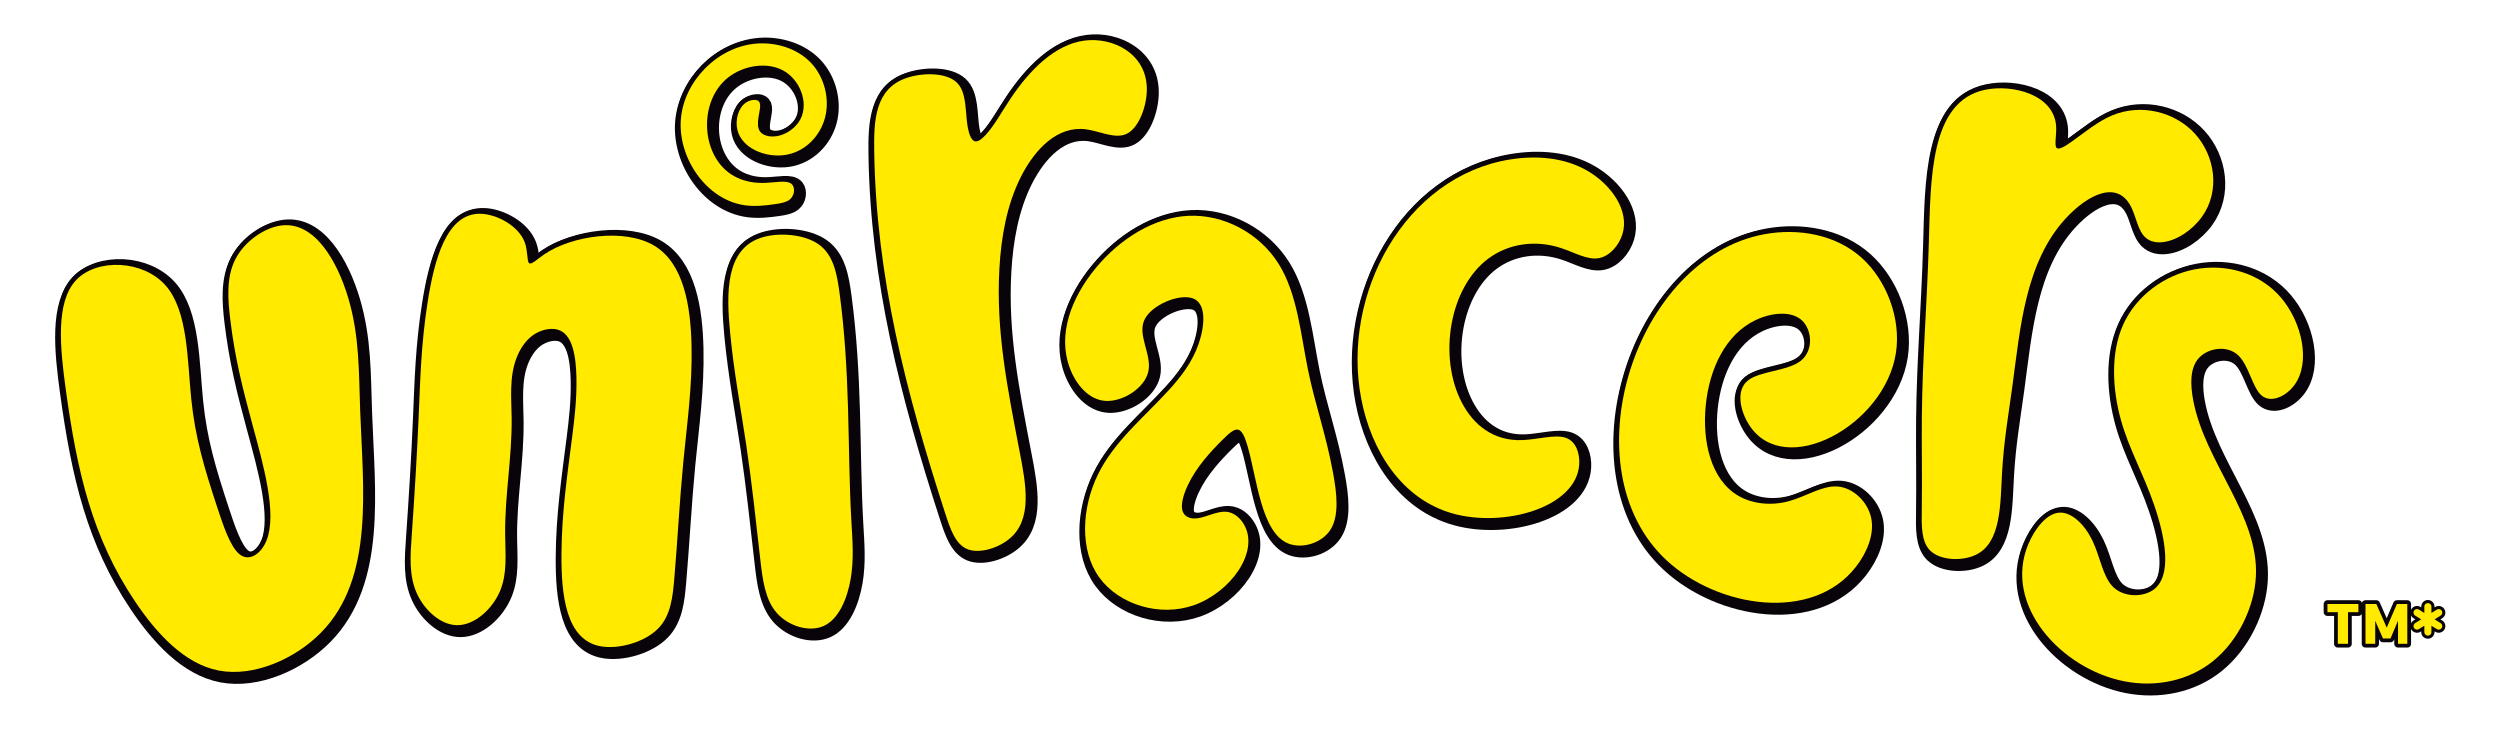
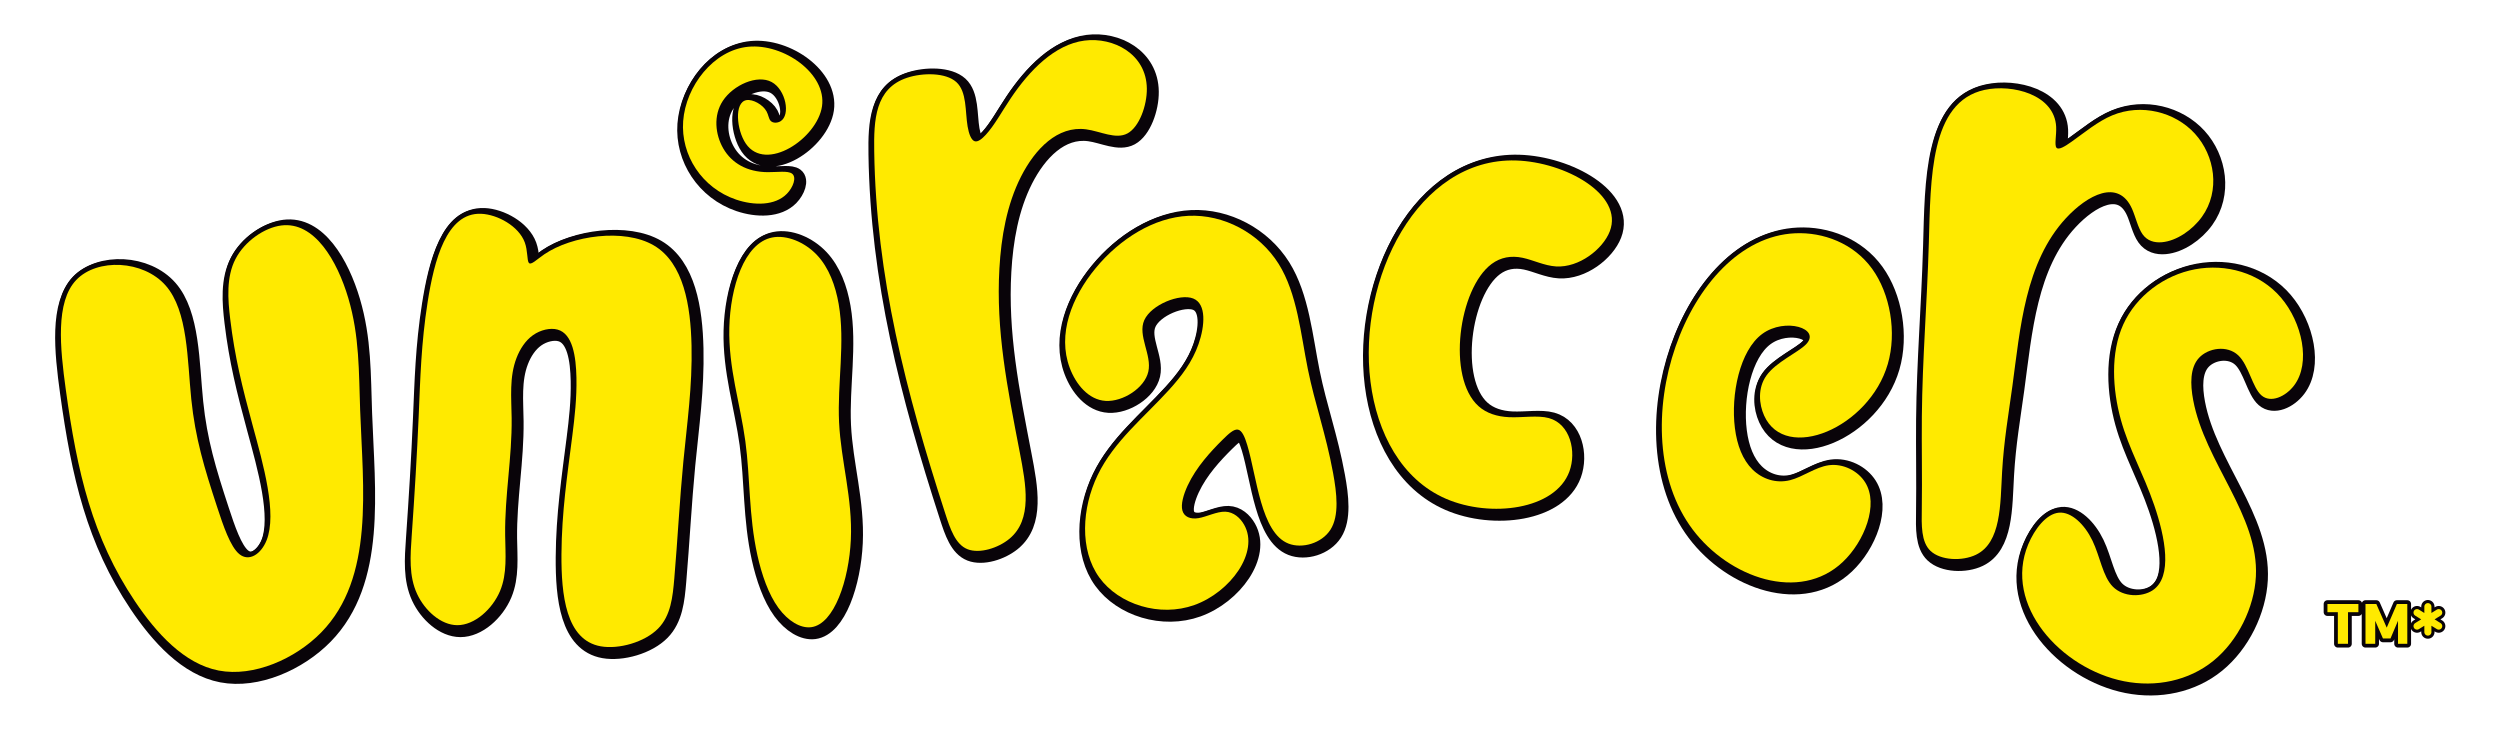
<svg xmlns="http://www.w3.org/2000/svg" viewBox="40 45 1130 335" role="img" aria-labelledby="t d">
  <defs>
    <g id="letter-outlines" fill-rule="evenodd">
      <path id="u" d="M167.127 146.916 C159.462 147.905 150.57 154.072 146.442 162.06 C142.222 170.223 142.977 180.287 144.064 189.282 C146.137 206.433 149.42 219.695 154.199 237.293 C159.008 254.999 165.331 277.093 160.493 289.231 C158.007 295.47 152.571 299.079 148.162 295.448 C144.098 292.1 140.908 282.6 138.126 274.117 C132.314 256.397 128.284 243.118 126.458 225.404 C124.635 207.71 125.011 185.591 114.909 174.086 C104.717 162.479 83.861 161.676 74.461 171.553 C65 181.494 67.144 202.254 69.736 221.088 C74.864 258.347 81.748 288.073 100.971 316.745 C110.566 331.056 123.235 345.105 138.879 348.091 C154.644 351.1 173.429 342.876 185.206 330.843 C209.311 306.212 204.053 265.623 202.79 230.411 C202.165 212.997 202.518 196.898 197.44 179.776 C192.429 162.876 182.127 144.98 167.127 146.916 Z" />
      <path id="n" d="M257.457 141.629 C241.765 141 236.237 162.798 233.292 181.537 C230.345 200.289 229.984 215.978 229.245 233.08 C228.503 250.261 227.38 268.869 226.105 286.965 C225.452 296.236 224.759 305.373 228.539 313.491 C232.008 320.941 239.242 327.533 246.663 327.577 C254.51 327.623 262.567 320.348 266.026 312.118 C269.343 304.226 268.431 295.458 268.328 286.907 C268.111 268.928 271.468 251.913 271.266 233.982 C271.162 224.836 270.132 215.451 273.482 206.767 C275.025 202.764 277.498 198.911 280.919 196.496 C284.366 194.061 288.776 193.088 292 193.969 C298.861 195.843 300.353 206.116 300.551 215.748 C300.738 224.921 299.751 233.513 298.699 241.841 C296.449 259.652 293.902 276.253 293.778 295.496 C293.661 313.737 295.721 334.353 311.557 337.139 C319.66 338.565 331.371 335.321 337.498 329.081 C343.212 323.261 344.068 314.834 344.785 306.447 C346.315 288.552 347.213 270.837 348.876 253.635 C350.547 236.358 352.991 219.598 352.576 201.179 C352.174 183.308 349.081 163.875 335.54 155.936 C322.115 148.064 298.42 151.491 286.01 159.957 C282.57 162.304 279.997 165.038 279.029 163.803 C278.159 162.691 278.589 158.363 277.205 154.586 C274.498 147.199 264.849 141.925 257.457 141.629 Z" />
-       <path id="spiral" d="M382.034 64.688 C364.340 66.028 349.026 81.741 347.736 99.045 C346.440 116.424 359.290 135.407 376.771 137.795 C381.178 138.397 385.880 137.944 390.623 137.229 C393.017 136.868 395.421 136.441 396.934 135.226 C399.087 133.498 399.435 130.175 398.177 128.553 C396.229 126.042 390.430 127.608 384.932 127.690 C380.119 127.763 375.536 126.698 371.796 124.604 C356.630 116.110 355.326 90.671 369.309 79.879 C376.390 74.413 387.391 72.704 394.811 77.339 C402.228 81.972 406.067 92.945 400.920 100.317 C398.370 103.969 393.616 106.738 389.155 106.706 C386.901 106.690 384.722 105.959 383.608 104.524 C382.412 102.984 382.441 100.634 382.808 98.188 C383.243 95.291 384.151 92.259 383.087 90.940 C382.064 89.672 379.219 89.987 377.132 91.407 C373.619 93.795 372.251 99.309 373.299 103.702 C375.298 112.083 386.092 116.387 394.915 115.046 C403.744 113.704 410.598 106.710 412.861 98.382 C415.177 89.862 412.688 79.946 406.635 73.479 C400.595 67.027 391.009 64.009 382.034 64.688 Z" />
-       <path id="i" d="M383.832 152.510 C367.942 157.811 368.279 177.389 370.000 195.309 C371.730 213.319 374.859 229.654 377.322 246.250 C379.785 262.840 381.583 279.691 383.631 297.673 C384.658 306.687 385.747 315.985 391.121 322.071 C396.389 328.038 405.774 330.918 412.376 327.910 C419.123 324.837 422.963 315.613 424.507 306.673 C426.029 297.859 425.320 289.320 424.836 280.813 C423.860 263.620 423.806 246.557 423.306 229.483 C422.805 212.403 421.857 195.311 419.533 177.854 C418.365 169.077 416.849 160.208 409.981 155.404 C403.320 150.745 391.625 149.911 383.832 152.510 Z" />
+       <path id="spiral" d="M378.231 66.129 C362.429 67.642 349.952 83.985 348.789 99.761 C347.656 115.14 357.273 129.981 372.73 135.221 C380.756 137.942 390.357 138.074 395.7 132.559 C398.532 129.635 400.168 125.126 398.017 123.495 C396.125 122.061 391.305 122.854 387.002 122.819 C377.66 122.745 370.754 118.77 366.89 112.047 C363.311 105.821 362.342 97.237 366.72 90.587 C371.41 83.465 382.235 78.562 388.77 82.07 C395.17 85.506 397.455 97.011 392.771 99.823 C391.331 100.688 389.232 100.731 388.222 99.499 C387.455 98.563 387.316 96.891 386.493 95.37 C384.806 92.252 380.242 89.77 377.4 90.254 C371.787 91.21 372.888 103.731 377.122 109.926 C386.147 123.131 409.408 107.605 411.55 93.051 C413.716 78.325 394.263 64.594 378.231 66.129 Z" />
+       <path id="i" d="M389.006 152.353 C376.32 154.885 370.104 174.932 369.654 193.045 C369.201 211.282 374.593 227.559 376.882 244.318 C379.149 260.918 378.372 277.991 382.336 295.916 C384.267 304.65 387.324 313.587 391.862 319.791 C396.175 325.686 401.826 329.113 406.67 328.488 C417.075 327.144 423.757 307.105 424.582 288.906 C425.43 270.212 420.097 253.459 419.261 235.893 C418.423 218.283 422.104 199.855 419.086 182.442 C417.643 174.11 414.665 166.01 409.321 160.325 C403.717 154.362 395.511 151.055 389.006 152.353 Z" />
      <path id="r-first" d="M530.202 63.342 C516.748 65.075 505.302 76.805 496.841 89.447 C492.79 95.5 489.423 101.762 485.54 105.961 C483.817 107.825 481.992 109.281 480.576 108.845 C478.998 108.358 477.927 105.518 477.358 102.157 C476.21 95.385 477.099 86.499 472.272 82.105 C467.476 77.74 457.04 77.807 449.949 80.169 C435.506 84.979 434.938 99.31 435.147 113.366 C435.988 169.924 449.419 222.028 467.245 277.066 C469.508 284.053 471.842 291.087 477.33 293.246 C482.719 295.367 491.15 292.786 496.306 288.494 C506.741 279.81 503.765 264.122 500.928 249.402 C495.25 219.948 490.122 194.368 491.733 166.291 C492.541 152.22 495.042 137.522 501.504 124.809 C507.856 112.313 518.035 101.735 530.929 103.457 C537.306 104.308 544.348 108.168 549.629 105.298 C554.931 102.417 558.458 92.752 558.372 85.02 C558.198 69.388 543.255 61.661 530.202 63.342 Z" />
      <path id="a" d="M577.166 142.552 C561.581 143.289 546.219 152.915 535.28 166.149 C524.372 179.345 517.861 196.129 523.511 211.259 C526.295 218.713 532.031 225.765 539.766 226.208 C547.547 226.654 557.351 220.413 559.039 212.99 C560.756 205.441 554.079 196.67 557.231 189.681 C560.372 182.714 573.282 177.517 579.343 179.927 C585.381 182.328 584.618 192.282 581.753 200.49 C578.894 208.682 573.94 215.134 568.411 221.22 C557.143 233.623 543.483 244.503 536.153 259.714 C528.983 274.591 527.869 293.609 536.91 306.064 C545.72 318.202 564.176 324.106 579.897 318.459 C596.076 312.647 609.358 294.601 602.362 282.209 C600.624 279.13 597.634 276.4 593.796 276.283 C590.001 276.167 585.377 278.606 581.682 279.206 C577.991 279.804 575.227 278.566 574.45 275.784 C573.662 272.964 574.915 268.558 576.83 264.447 C580.69 256.157 587.242 249.068 592.671 243.698 C595.347 241.051 597.75 238.823 599.58 239.192 C601.404 239.56 602.657 242.511 603.75 246.137 C608.106 260.598 609.893 285.796 622.385 290.698 C628.586 293.132 637.425 290.565 641.354 284.446 C645.446 278.073 644.213 267.848 642.559 258.819 C639.298 241.02 634.399 227.869 631.15 211.867 C627.959 196.15 626.359 177.684 617.946 164.264 C609.193 150.301 593.063 141.801 577.166 142.552 Z" />
-       <path id="c" d="M722.471 117.094 C674.981 124.788 646.151 177.958 655.291 225.312 C659.806 248.704 673.585 270.676 696.694 277.115 C719.927 283.589 752.591 274.361 753.808 254.905 C754.115 249.999 752.422 244.442 747.628 242.854 C742.826 241.263 734.914 243.654 728.118 243.924 C714.876 244.45 705.876 236.924 700.656 226.8 C690.068 206.264 695.04 175.041 712.735 161.873 C721.646 155.242 733.785 153.189 745.715 157.159 C751.644 159.132 757.522 162.591 762.644 161.691 C767.561 160.826 771.782 155.941 773.345 150.832 C776.613 140.153 768.273 128.494 757.606 122.251 C747.038 116.066 734.187 115.196 722.471 117.094 Z" />
-       <path id="e" d="M837.673 150.837 C778.747 161.523 748.549 256.831 793.309 298.282 C816.286 319.560 859.015 326.646 878.869 301.216 C883.870 294.810 887.420 286.341 885.732 278.890 C884.106 271.717 877.626 265.488 870.687 264.908 C863.754 264.329 856.364 269.389 848.643 271.517 C840.463 273.772 831.911 272.738 825.563 268.992 C813.343 261.782 809.287 244.527 811.032 227.875 C812.722 211.738 819.861 196.167 833.551 189.672 C840.705 186.278 849.648 185.363 854.435 189.784 C859.101 194.094 859.817 203.475 853.911 208.117 C847.976 212.781 835.355 212.662 829.987 217.042 C824.483 221.534 826.605 230.757 830.536 236.948 C846.430 261.978 891.902 237.433 896.960 204.516 C899.346 188.983 892.733 171.586 881.360 161.419 C869.580 150.887 852.693 148.113 837.673 150.837 Z" />
+       <path id="c" d="M725.225 117.537 C680.77 116.203 653.606 171.056 659.464 217.551 C662.38 240.687 673.472 261.753 693.577 270.444 C713.757 279.167 743.017 275.422 749.366 258.104 C752.639 249.177 749.824 236.643 740.071 233.97 C735.033 232.59 728.142 233.841 722.146 233.57 C716.623 233.321 711.859 231.78 708.299 228.591 C693.83 215.627 699.266 175.423 714.233 164.302 C718.262 161.309 722.982 160.423 728.222 161.52 C732.949 162.51 738.098 165.113 743.331 165.429 C753.755 166.058 764.509 157.607 767.613 149.597 C774.062 132.951 747.477 118.205 725.225 117.537 Z" />
+       <path id="e" d="M851.394 150.439 C802.246 152.696 771.844 240.164 805.101 284.362 C821.518 306.181 853.448 317.456 872.944 299.007 C882.716 289.76 889.364 273.047 883.044 262.997 C879.779 257.806 873.055 254.393 866.573 255.292 C860.618 256.118 854.867 260.585 849.142 262.033 C842.82 263.634 836.528 261.552 832.094 257.173 C827.727 252.861 825.16 246.32 824.178 238.52 C822.267 223.352 826.343 203.42 836.542 195.926 C846.834 188.365 863.36 193.467 856.295 200.669 C852.663 204.37 842.798 208.627 838.434 214.739 C834.375 220.424 835.073 227.713 837.39 232.854 C847.054 254.295 884.88 238.381 893.277 209.56 C897.441 195.267 894.367 177.8 886.234 166.534 C877.82 154.879 863.991 149.86 851.394 150.439 Z" />
      <path id="r-second" d="M937.027 85.631 C912.277 91.018 912.686 125.752 911.828 154.901 C910.989 183.382 908.939 206.531 908.676 233.179 C908.544 246.474 908.858 260.640 908.651 274.920 C908.542 282.420 908.290 289.951 912.600 294.018 C917.175 298.336 926.891 298.749 933.105 295.763 C944.626 290.225 944.106 273.000 944.949 258.328 C945.764 244.136 947.853 232.333 949.608 219.477 C953.134 193.640 955.307 163.551 973.856 143.559 C983.478 133.188 997.506 125.535 1003.689 139.413 C1005.267 142.956 1006.334 147.903 1008.405 150.844 C1010.559 153.903 1013.799 154.792 1017.228 154.487 C1023.757 153.906 1030.970 149.001 1035.288 142.986 C1043.706 131.260 1041.129 115.317 1032.076 105.397 C1023.127 95.591 1007.850 91.670 994.714 97.152 C988.157 99.889 982.133 104.967 976.401 109.021 C973.395 111.147 970.469 112.991 969.508 111.745 C968.538 110.487 969.570 106.081 969.384 102.321 C968.664 87.730 949.599 82.894 937.027 85.631 Z" />
      <path id="s" d="M1032.15 166.722 C1018.183 169.352 1005.558 178.764 999.721 191.64 C993.848 204.599 994.849 221.065 998.62 234.704 C1002.327 248.108 1008.708 258.782 1013.707 273.335 C1018.632 287.676 1022.215 305.783 1012.942 311.854 C1008.102 315.024 999.757 314.914 995.042 310.207 C990.449 305.622 989.299 296.675 985.776 289.355 C982.216 281.959 976.232 276.224 970.614 276.727 C964.941 277.236 959.641 284.105 956.753 291.055 C945.337 318.529 971.624 347.273 1000.063 352.923 C1014.446 355.781 1029.381 352.732 1040.525 343.635 C1051.603 334.592 1058.936 319.575 1059.661 305.577 C1061.095 277.873 1036.647 254.162 1031.317 225.842 C1029.965 218.66 1029.843 211.182 1033.953 206.75 C1038.12 202.257 1046.637 200.893 1051.656 205.586 C1056.465 210.084 1058.062 220.145 1062.181 223.715 C1066.35 227.329 1073.103 224.294 1076.937 219.224 C1084.626 209.059 1080.582 190.711 1070.96 179.477 C1061.316 168.216 1046.066 164.102 1032.15 166.722 Z" />
    </g>
    <g id="trademark-letter-outlines">
      <path d="M1092 318h14v3.7h-4.7V336h-4.6v-14.3h-4.7z M1109.2 336v-18h4.9l4.7 10.7 4.6-10.7h4.7v18h-4.2v-10.4l-3.4 8h-3.4l-3.5-8V336z" />
    </g>
  </defs>
  <use id="border" href="#letter-outlines" transform="translate(1.4 1.4)" fill="#090409" stroke="#090409" stroke-width="8" stroke-linecap="round" stroke-linejoin="round" />
  <use id="uniform-rim" href="#letter-outlines" fill="none" stroke="#090409" stroke-width="4.2" stroke-linecap="round" stroke-linejoin="round" />
  <use id="faces" href="#letter-outlines" fill="#ffea00" />
  <g id="trademark" aria-label="TM and asterisk">
    <use href="#trademark-letter-outlines" fill="#090409" stroke="#090409" stroke-width="3.4" stroke-linejoin="round" />
    <use href="#trademark-letter-outlines" fill="#ffea00" />
    <path d="M1137.4 319.2v11.5 M1132.5 321.9l9.8 6.1 M1142.3 321.9l-9.8 6.1" fill="none" stroke="#090409" stroke-width="6" stroke-linecap="round" stroke-linejoin="round" />
    <path d="M1137.4 319.2v11.5 M1132.5 321.9l9.8 6.1 M1142.3 321.9l-9.8 6.1" fill="none" stroke="#ffea00" stroke-width="3.2" stroke-linecap="round" stroke-linejoin="round" />
  </g>
</svg>
